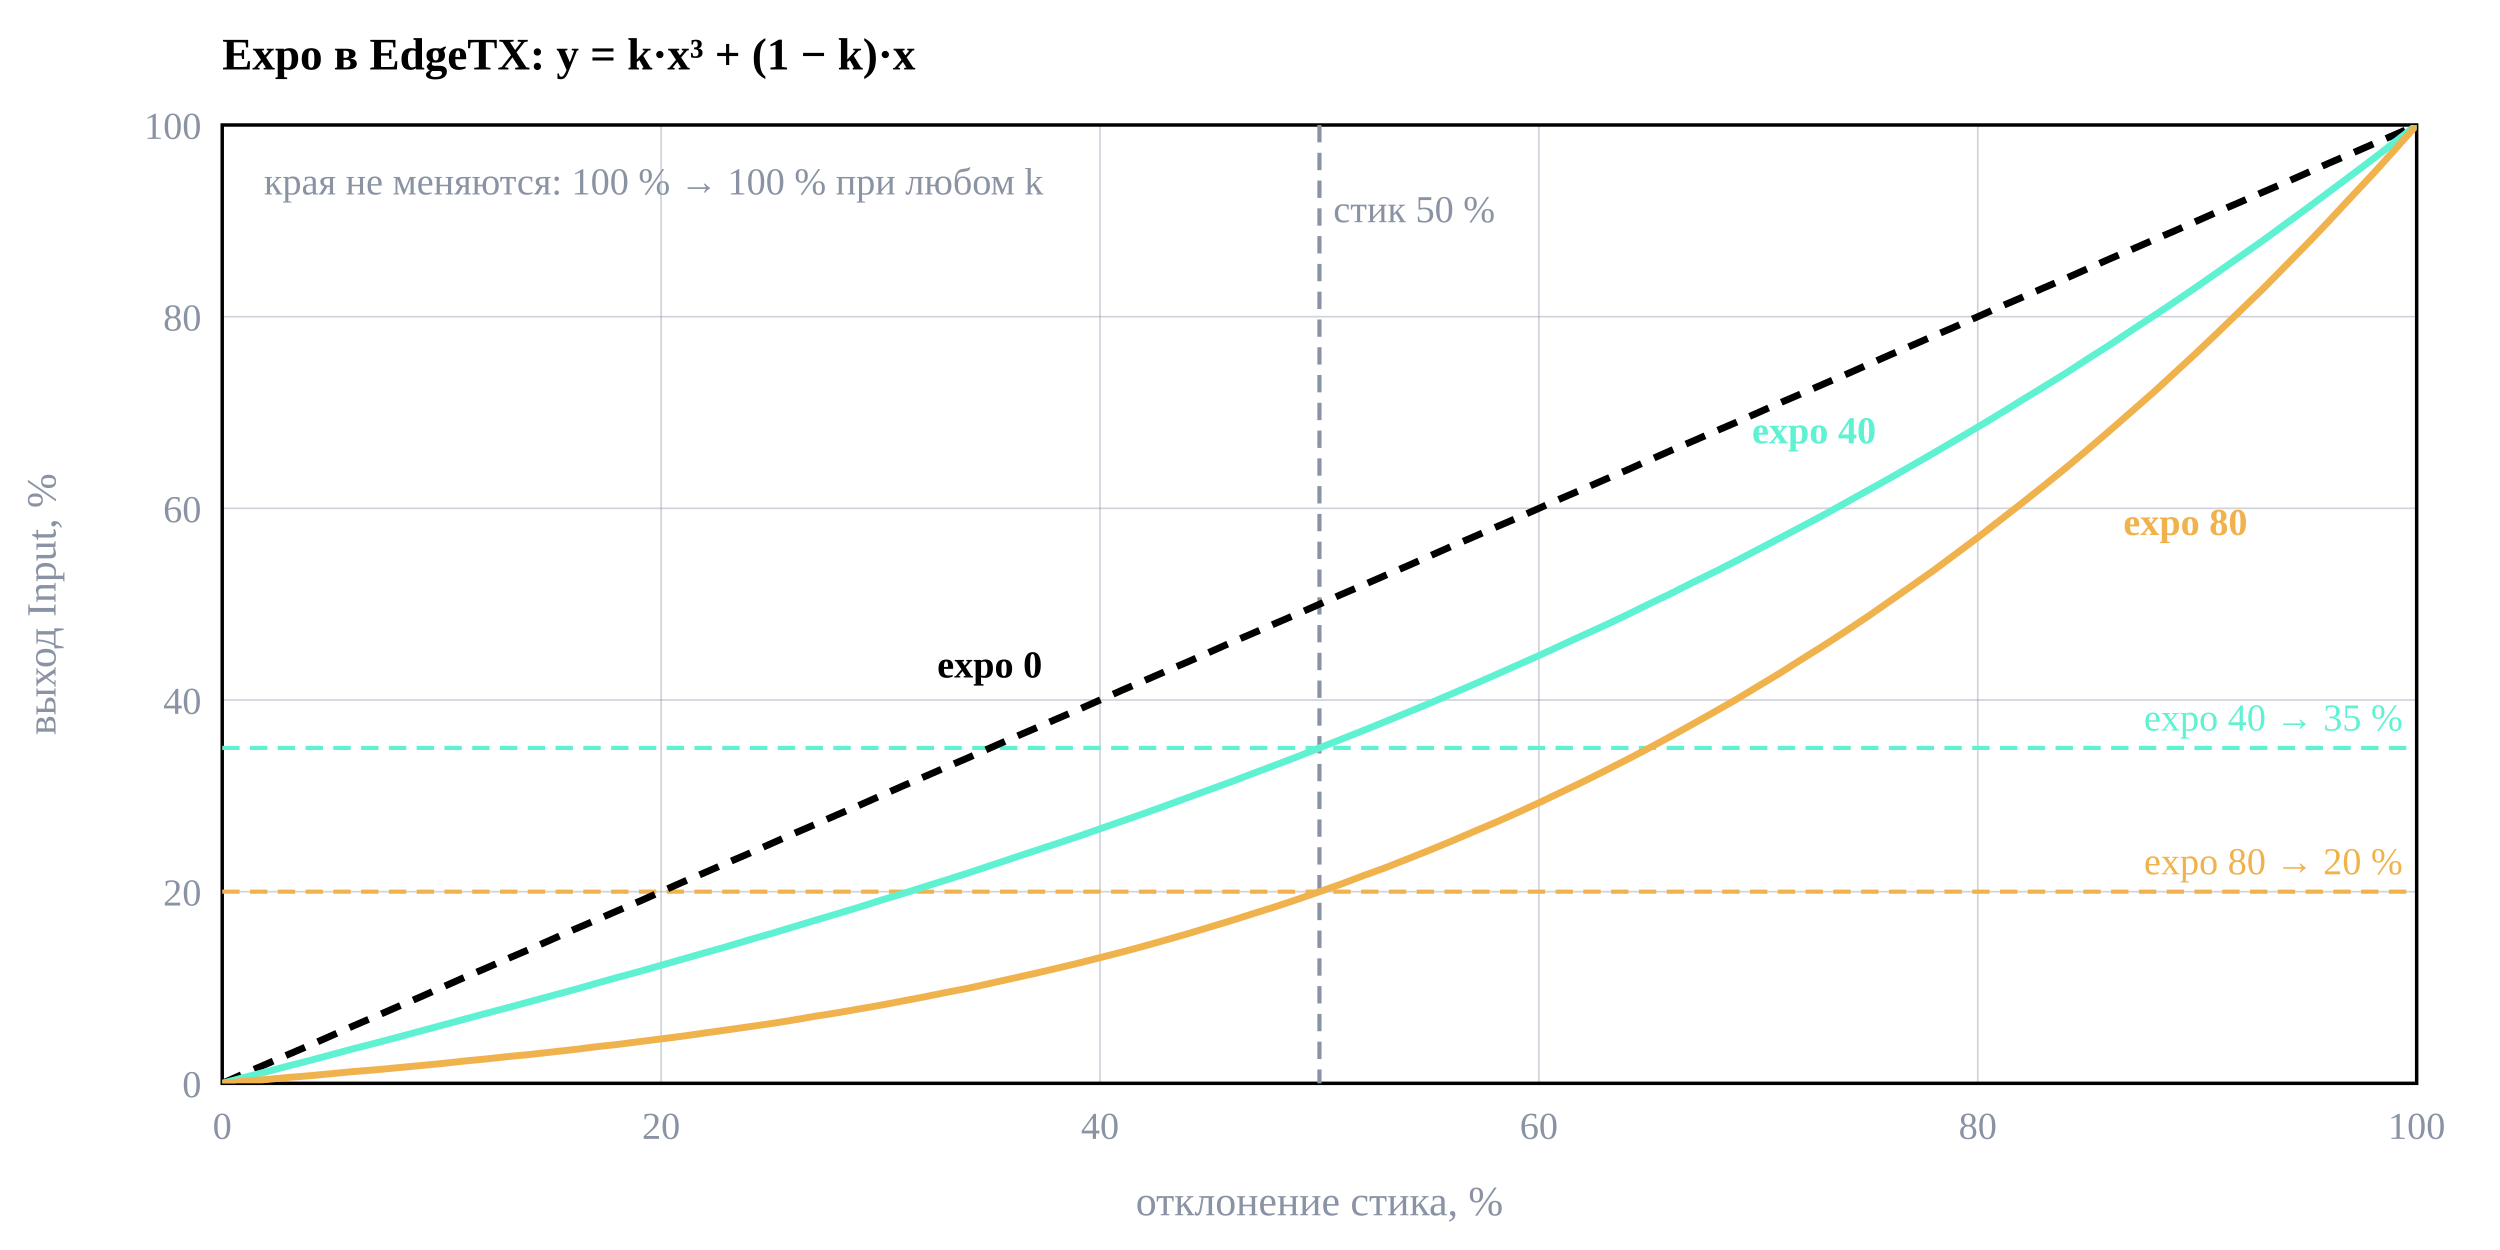
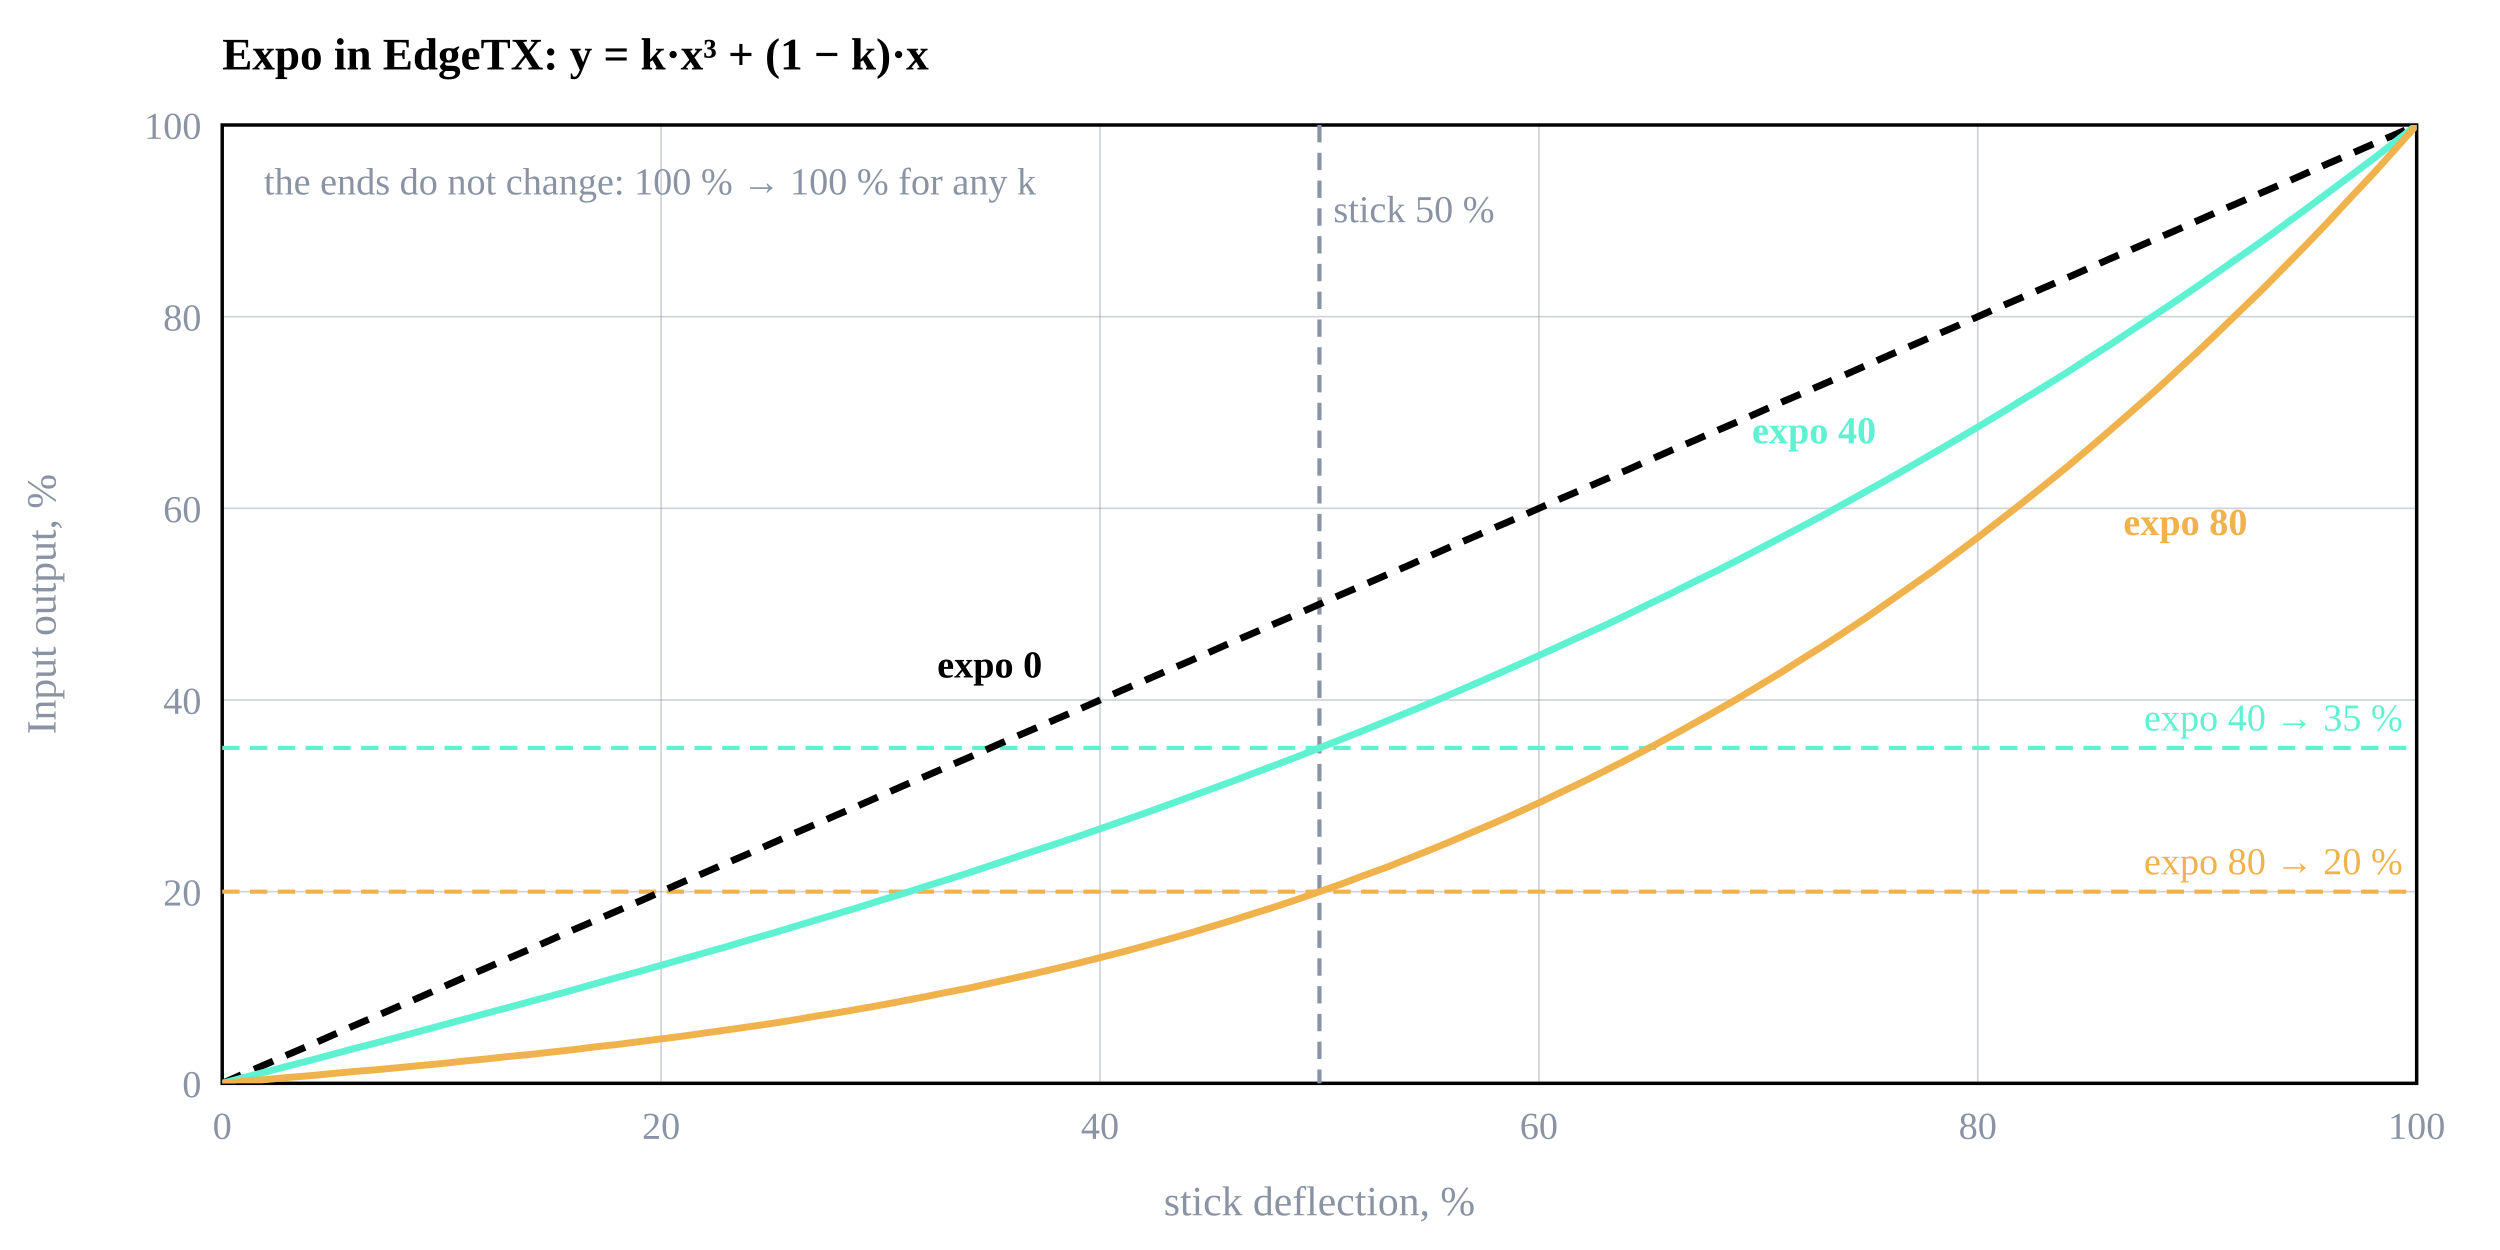
<svg xmlns="http://www.w3.org/2000/svg" viewBox="0 0 720 360" width="100%" role="img" aria-labelledby="t" style="max-width:720px;display:block;margin:0 auto">
  <style>text{font-family: var(--gc-font-mono, ui-monospace, Menlo, monospace); font-size: 12px;fill:currentColor} .m{fill:var(--gc-ink-muted, #8a93a3)} .a{fill:var(--gc-accent-hud, #5ef1d2)} .w{fill:var(--gc-signal-amber, #f0b24c)} .d{fill:var(--gc-signal-red, #e8636b)} .box{fill:var(--gc-surface-200, rgba(128,128,128,0.08));stroke:currentColor;stroke-width:1.2} .boxa{fill:var(--gc-surface-200, rgba(128,128,128,0.08));stroke:var(--gc-accent-hud, #5ef1d2);stroke-width:1.6} .ln{stroke:currentColor;stroke-width:1.2;fill:none} .lna{stroke:var(--gc-accent-hud, #5ef1d2);stroke-width:1.6;fill:none} .lnm{stroke:var(--gc-ink-muted, #8a93a3);stroke-width:1;fill:none;stroke-dasharray:4 3} .t{font-size:11px} .b{font-weight:600}</style>
  <defs>
    <marker id="ar" viewBox="0 0 10 10" refX="9" refY="5" markerWidth="7" markerHeight="7" orient="auto-start-reverse">
      <path d="M0 0L10 5L0 10z" fill="currentColor" />
    </marker>
    <marker id="ara" viewBox="0 0 10 10" refX="9" refY="5" markerWidth="7" markerHeight="7" orient="auto-start-reverse">
      <path d="M0 0L10 5L0 10z" fill="var(--gc-accent-hud, #5ef1d2)" />
    </marker>
  </defs>
-   <text x="64" y="20" text-anchor="start" class="b" style="font-size:13px">Expo в EdgeTX: y = k·x³ + (1 − k)·x</text>
+   <text x="64" y="20" text-anchor="start" class="b" style="font-size:13px">Expo in EdgeTX: y = k·x³ + (1 − k)·x</text>
  <line x1="64.0" y1="36" x2="64.0" y2="312" stroke="var(--gc-ink-muted, #8a93a3)" stroke-width="0.5" opacity="0.4" />
  <text x="64.0" y="328" text-anchor="middle" class="m t">0</text>
  <line x1="190.4" y1="36" x2="190.4" y2="312" stroke="var(--gc-ink-muted, #8a93a3)" stroke-width="0.5" opacity="0.4" />
  <text x="190.4" y="328" text-anchor="middle" class="m t">20</text>
  <line x1="316.8" y1="36" x2="316.8" y2="312" stroke="var(--gc-ink-muted, #8a93a3)" stroke-width="0.5" opacity="0.4" />
  <text x="316.8" y="328" text-anchor="middle" class="m t">40</text>
  <line x1="443.2" y1="36" x2="443.2" y2="312" stroke="var(--gc-ink-muted, #8a93a3)" stroke-width="0.5" opacity="0.4" />
  <text x="443.2" y="328" text-anchor="middle" class="m t">60</text>
  <line x1="569.6" y1="36" x2="569.6" y2="312" stroke="var(--gc-ink-muted, #8a93a3)" stroke-width="0.5" opacity="0.4" />
  <text x="569.6" y="328" text-anchor="middle" class="m t">80</text>
  <line x1="696.0" y1="36" x2="696.0" y2="312" stroke="var(--gc-ink-muted, #8a93a3)" stroke-width="0.5" opacity="0.4" />
  <text x="696.0" y="328" text-anchor="middle" class="m t">100</text>
  <line x1="64" y1="312.0" x2="696" y2="312.0" stroke="var(--gc-ink-muted, #8a93a3)" stroke-width="0.5" opacity="0.4" />
  <text x="58" y="316.0" text-anchor="end" class="m t">0</text>
  <line x1="64" y1="256.8" x2="696" y2="256.8" stroke="var(--gc-ink-muted, #8a93a3)" stroke-width="0.5" opacity="0.4" />
  <text x="58" y="260.8" text-anchor="end" class="m t">20</text>
  <line x1="64" y1="201.6" x2="696" y2="201.6" stroke="var(--gc-ink-muted, #8a93a3)" stroke-width="0.5" opacity="0.4" />
  <text x="58" y="205.6" text-anchor="end" class="m t">40</text>
  <line x1="64" y1="146.4" x2="696" y2="146.4" stroke="var(--gc-ink-muted, #8a93a3)" stroke-width="0.5" opacity="0.4" />
  <text x="58" y="150.4" text-anchor="end" class="m t">60</text>
  <line x1="64" y1="91.2" x2="696" y2="91.2" stroke="var(--gc-ink-muted, #8a93a3)" stroke-width="0.5" opacity="0.4" />
  <text x="58" y="95.2" text-anchor="end" class="m t">80</text>
  <line x1="64" y1="36.0" x2="696" y2="36.0" stroke="var(--gc-ink-muted, #8a93a3)" stroke-width="0.5" opacity="0.4" />
  <text x="58" y="40.0" text-anchor="end" class="m t">100</text>
  <rect x="64" y="36" width="632" height="276" fill="none" stroke="currentColor" stroke-width="1" />
-   <text x="380.0" y="350" text-anchor="middle" class="m">отклонение стика, %</text>
-   <text transform="translate(16 174.0) rotate(-90)" text-anchor="middle" class="m">выход Input, %</text>
+   <text x="380.0" y="350" text-anchor="middle" class="m">stick deflection, %</text>
+   <text transform="translate(16 174.0) rotate(-90)" text-anchor="middle" class="m">Input output, %</text>
  <line x1="380.0" y1="36" x2="380.0" y2="312" stroke="var(--gc-ink-muted, #8a93a3)" stroke-width="1.2" stroke-dasharray="5 3" />
-   <text x="384.0" y="64" text-anchor="start" class="m t">стик 50 %</text>
+   <text x="384.0" y="64" text-anchor="start" class="m t">stick 50 %</text>
  <line x1="64" y1="215.4" x2="696" y2="215.4" stroke="var(--gc-accent-hud, #5ef1d2)" stroke-width="1.2" stroke-dasharray="5 3" />
  <text x="692" y="210.4" text-anchor="end" class="a t">expo 40 → 35 %</text>
  <line x1="64" y1="256.8" x2="696" y2="256.8" stroke="var(--gc-signal-amber, #f0b24c)" stroke-width="1.2" stroke-dasharray="5 3" />
  <text x="692" y="251.8" text-anchor="end" class="w t">expo 80 → 20 %</text>
  <clipPath id="pc620f1e93">
    <rect x="64" y="36" width="632" height="276" />
  </clipPath>
  <path d="M64.0 312.0 L70.3 309.2 L76.6 306.5 L83.0 303.7 L89.3 301.0 L95.6 298.2 L101.9 295.4 L108.2 292.7 L114.6 289.9 L120.9 287.2 L127.2 284.4 L133.5 281.6 L139.8 278.9 L146.2 276.1 L152.5 273.4 L158.8 270.6 L165.1 267.8 L171.4 265.1 L177.8 262.3 L184.1 259.6 L190.4 256.8 L196.7 254.0 L203.0 251.3 L209.4 248.5 L215.7 245.8 L222.0 243.0 L228.3 240.2 L234.6 237.5 L241.0 234.7 L247.3 232.0 L253.6 229.2 L259.9 226.4 L266.2 223.7 L272.6 220.9 L278.9 218.2 L285.2 215.4 L291.5 212.6 L297.8 209.9 L304.2 207.1 L310.5 204.4 L316.8 201.6 L323.1 198.8 L329.4 196.1 L335.8 193.3 L342.1 190.6 L348.4 187.8 L354.7 185.0 L361.0 182.3 L367.4 179.5 L373.7 176.8 L380.0 174.0 L386.3 171.2 L392.6 168.5 L399.0 165.7 L405.3 163.0 L411.6 160.2 L417.9 157.4 L424.2 154.7 L430.6 151.9 L436.9 149.2 L443.2 146.4 L449.5 143.6 L455.8 140.9 L462.2 138.1 L468.5 135.4 L474.8 132.6 L481.1 129.8 L487.4 127.1 L493.8 124.3 L500.1 121.6 L506.4 118.8 L512.7 116.0 L519.0 113.3 L525.4 110.5 L531.7 107.8 L538.0 105.0 L544.3 102.2 L550.6 99.5 L557.0 96.7 L563.3 94.0 L569.6 91.2 L575.9 88.4 L582.2 85.7 L588.6 82.9 L594.9 80.2 L601.2 77.4 L607.5 74.6 L613.8 71.9 L620.2 69.1 L626.5 66.4 L632.8 63.6 L639.1 60.8 L645.4 58.1 L651.8 55.3 L658.1 52.6 L664.4 49.8 L670.7 47.0 L677.0 44.3 L683.4 41.5 L689.7 38.8 L696.0 36.0" fill="none" stroke="currentColor" stroke-width="2" stroke-dasharray="6 4" clip-path="url(#pc620f1e93)" />
  <text x="300.16" y="195.12" text-anchor="end" class=" t b">expo 0</text>
  <path d="M64.0 312.0 L70.3 310.3 L76.6 308.7 L83.0 307.0 L89.3 305.4 L95.6 303.7 L101.9 302.0 L108.2 300.4 L114.6 298.7 L120.9 297.0 L127.2 295.3 L133.5 293.6 L139.8 291.9 L146.2 290.2 L152.5 288.5 L158.8 286.8 L165.1 285.1 L171.4 283.3 L177.8 281.5 L184.1 279.8 L190.4 278.0 L196.7 276.2 L203.0 274.4 L209.4 272.6 L215.7 270.7 L222.0 268.9 L228.3 267.0 L234.6 265.1 L241.0 263.2 L247.3 261.3 L253.6 259.3 L259.9 257.4 L266.2 255.4 L272.6 253.4 L278.9 251.4 L285.2 249.3 L291.5 247.2 L297.8 245.1 L304.2 243.0 L310.5 240.9 L316.8 238.7 L323.1 236.5 L329.4 234.3 L335.8 232.0 L342.1 229.7 L348.4 227.4 L354.7 225.1 L361.0 222.7 L367.4 220.3 L373.7 217.9 L380.0 215.4 L386.3 212.9 L392.6 210.4 L399.0 207.8 L405.3 205.2 L411.6 202.6 L417.9 199.9 L424.2 197.2 L430.6 194.4 L436.9 191.6 L443.2 188.8 L449.5 185.9 L455.8 183.0 L462.2 180.1 L468.5 177.1 L474.8 174.0 L481.1 171.0 L487.4 167.8 L493.8 164.7 L500.1 161.5 L506.4 158.2 L512.7 154.9 L519.0 151.6 L525.4 148.2 L531.7 144.7 L538.0 141.2 L544.3 137.7 L550.6 134.1 L557.0 130.4 L563.3 126.7 L569.6 123.0 L575.9 119.2 L582.2 115.3 L588.6 111.4 L594.9 107.5 L601.2 103.4 L607.5 99.4 L613.8 95.2 L620.2 91.0 L626.5 86.8 L632.8 82.5 L639.1 78.1 L645.4 73.7 L651.8 69.2 L658.1 64.6 L664.4 60.0 L670.7 55.3 L677.0 50.6 L683.4 45.8 L689.7 40.9 L696.0 36.0" fill="none" stroke="var(--gc-accent-hud, #5ef1d2)" stroke-width="2" clip-path="url(#pc620f1e93)" />
  <text x="540.32" y="127.681" text-anchor="end" class="a t b">expo 40</text>
  <path d="M64.0 312.0 L70.3 311.4 L76.6 310.9 L83.0 310.3 L89.3 309.8 L95.6 309.2 L101.9 308.6 L108.2 308.1 L114.6 307.5 L120.9 306.9 L127.2 306.3 L133.5 305.6 L139.8 305.0 L146.2 304.3 L152.5 303.7 L158.8 303.0 L165.1 302.3 L171.4 301.5 L177.8 300.8 L184.1 300.0 L190.4 299.2 L196.7 298.4 L203.0 297.5 L209.4 296.6 L215.7 295.7 L222.0 294.8 L228.3 293.8 L234.6 292.7 L241.0 291.7 L247.3 290.6 L253.6 289.5 L259.9 288.3 L266.2 287.1 L272.6 285.8 L278.9 284.6 L285.2 283.2 L291.5 281.8 L297.8 280.4 L304.2 278.9 L310.5 277.4 L316.8 275.8 L323.1 274.2 L329.4 272.5 L335.8 270.7 L342.1 268.9 L348.4 267.0 L354.7 265.1 L361.0 263.1 L367.4 261.1 L373.7 259.0 L380.0 256.8 L386.3 254.6 L392.6 252.2 L399.0 249.9 L405.3 247.4 L411.6 244.9 L417.9 242.3 L424.2 239.6 L430.6 236.9 L436.9 234.1 L443.2 231.2 L449.5 228.2 L455.8 225.2 L462.2 222.0 L468.5 218.8 L474.8 215.5 L481.1 212.1 L487.4 208.6 L493.8 205.0 L500.1 201.4 L506.4 197.6 L512.7 193.8 L519.0 189.8 L525.4 185.8 L531.7 181.7 L538.0 177.5 L544.3 173.1 L550.6 168.7 L557.0 164.2 L563.3 159.5 L569.6 154.8 L575.9 149.9 L582.2 145.0 L588.6 139.9 L594.9 134.8 L601.2 129.5 L607.5 124.1 L613.8 118.6 L620.2 113.0 L626.5 107.2 L632.8 101.4 L639.1 95.4 L645.4 89.3 L651.8 83.1 L658.1 76.7 L664.4 70.3 L670.7 63.7 L677.0 56.9 L683.4 50.1 L689.7 43.1 L696.0 36.0" fill="none" stroke="var(--gc-signal-amber, #f0b24c)" stroke-width="2" clip-path="url(#pc620f1e93)" />
  <text x="611.52" y="154.087" text-anchor="start" class="w t b">expo 80</text>
-   <text x="76" y="56" text-anchor="start" class="m t">края не меняются: 100 % → 100 % при любом k</text>
+   <text x="76" y="56" text-anchor="start" class="m t">the ends do not change: 100 % → 100 % for any k</text>
</svg>
